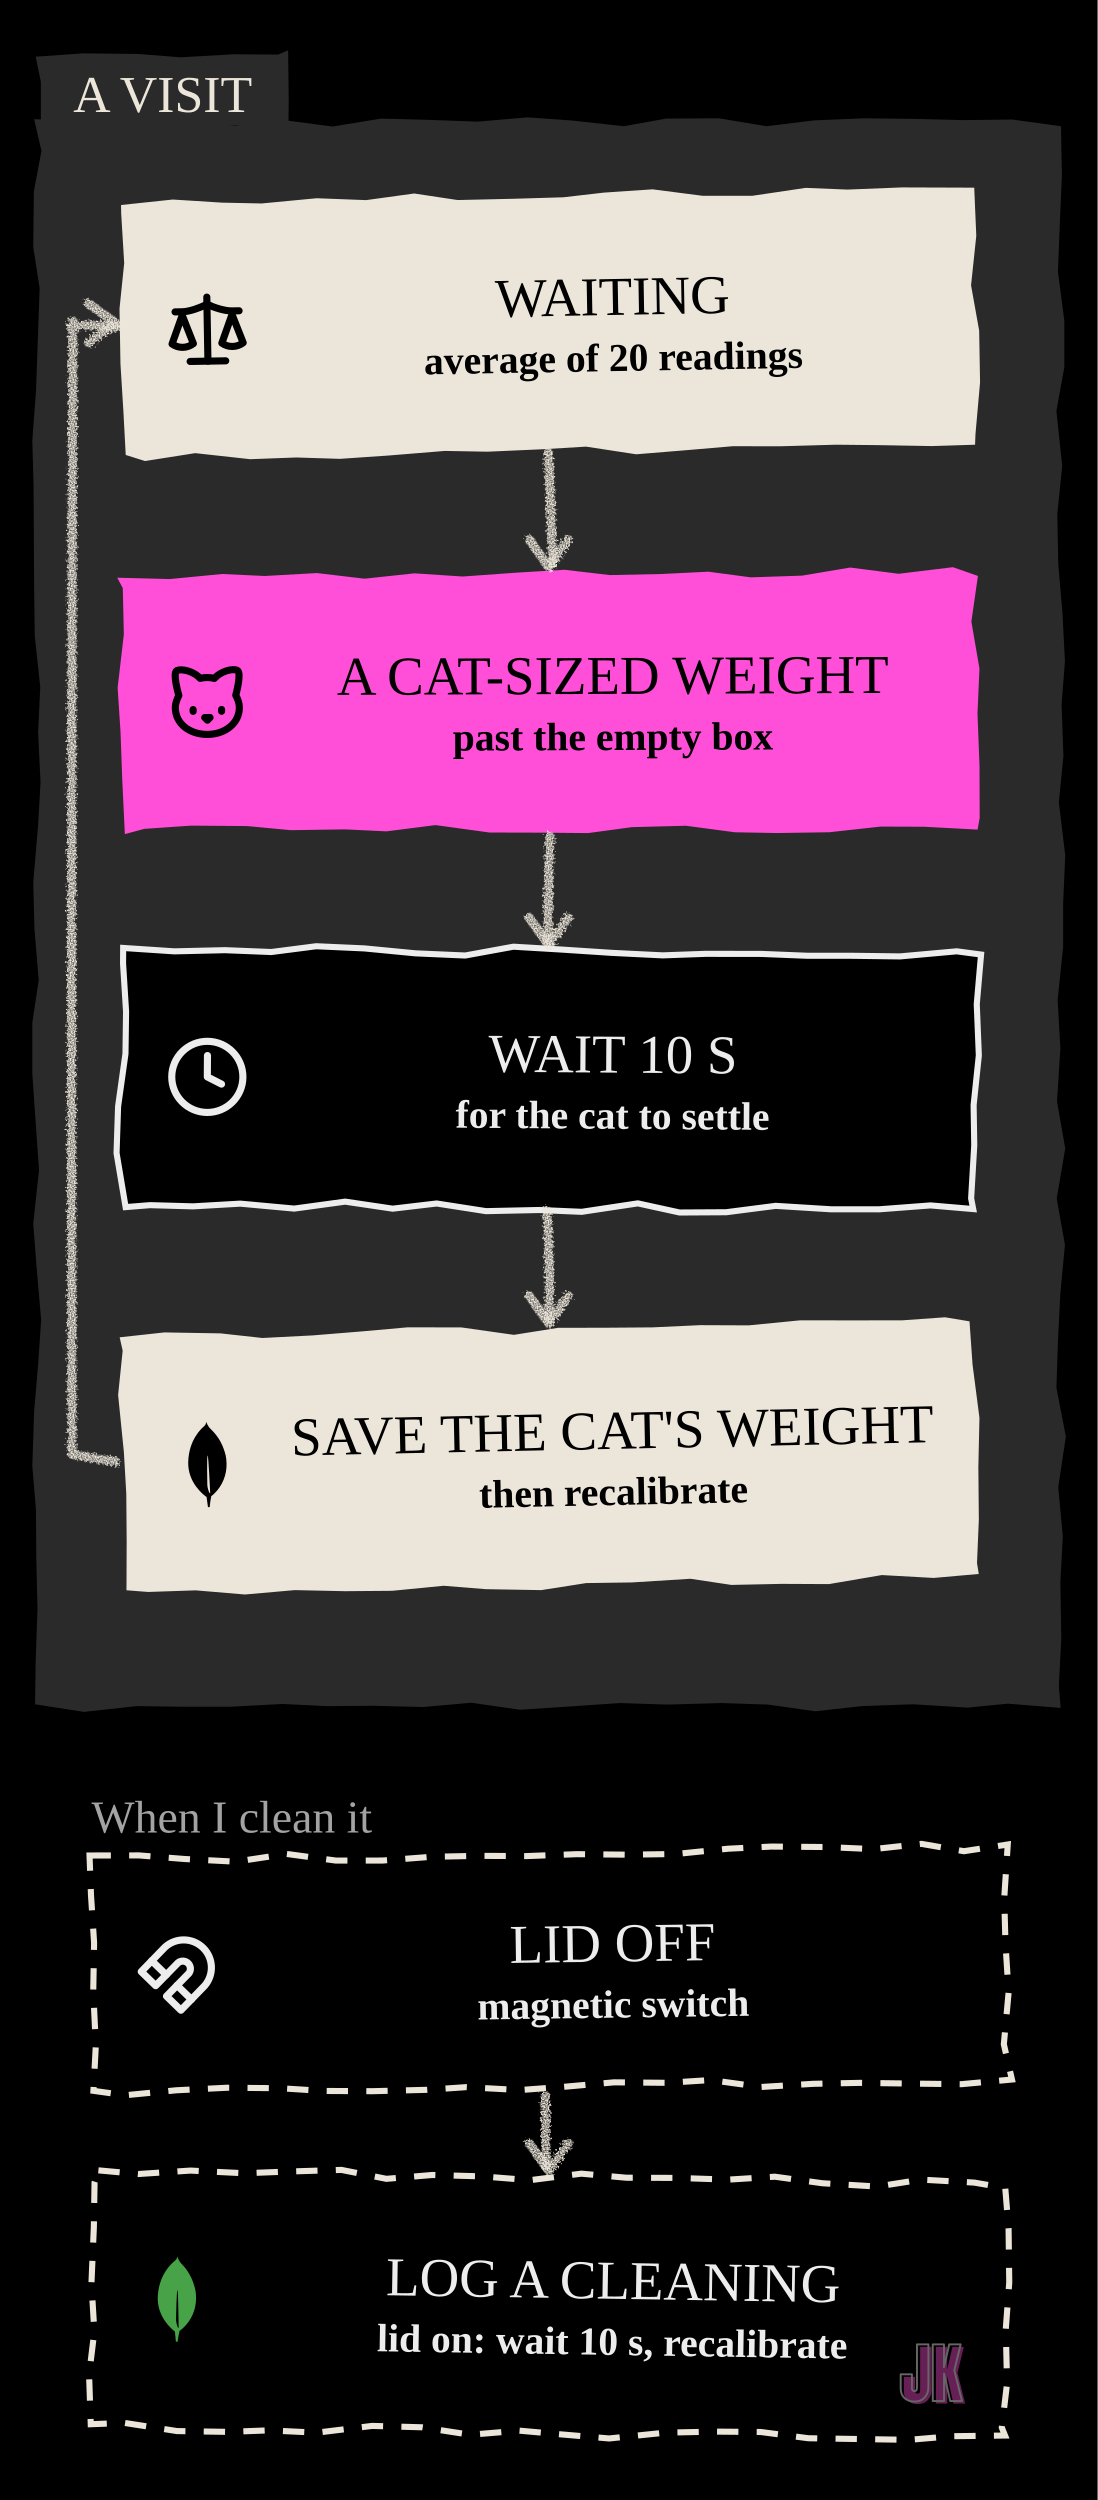
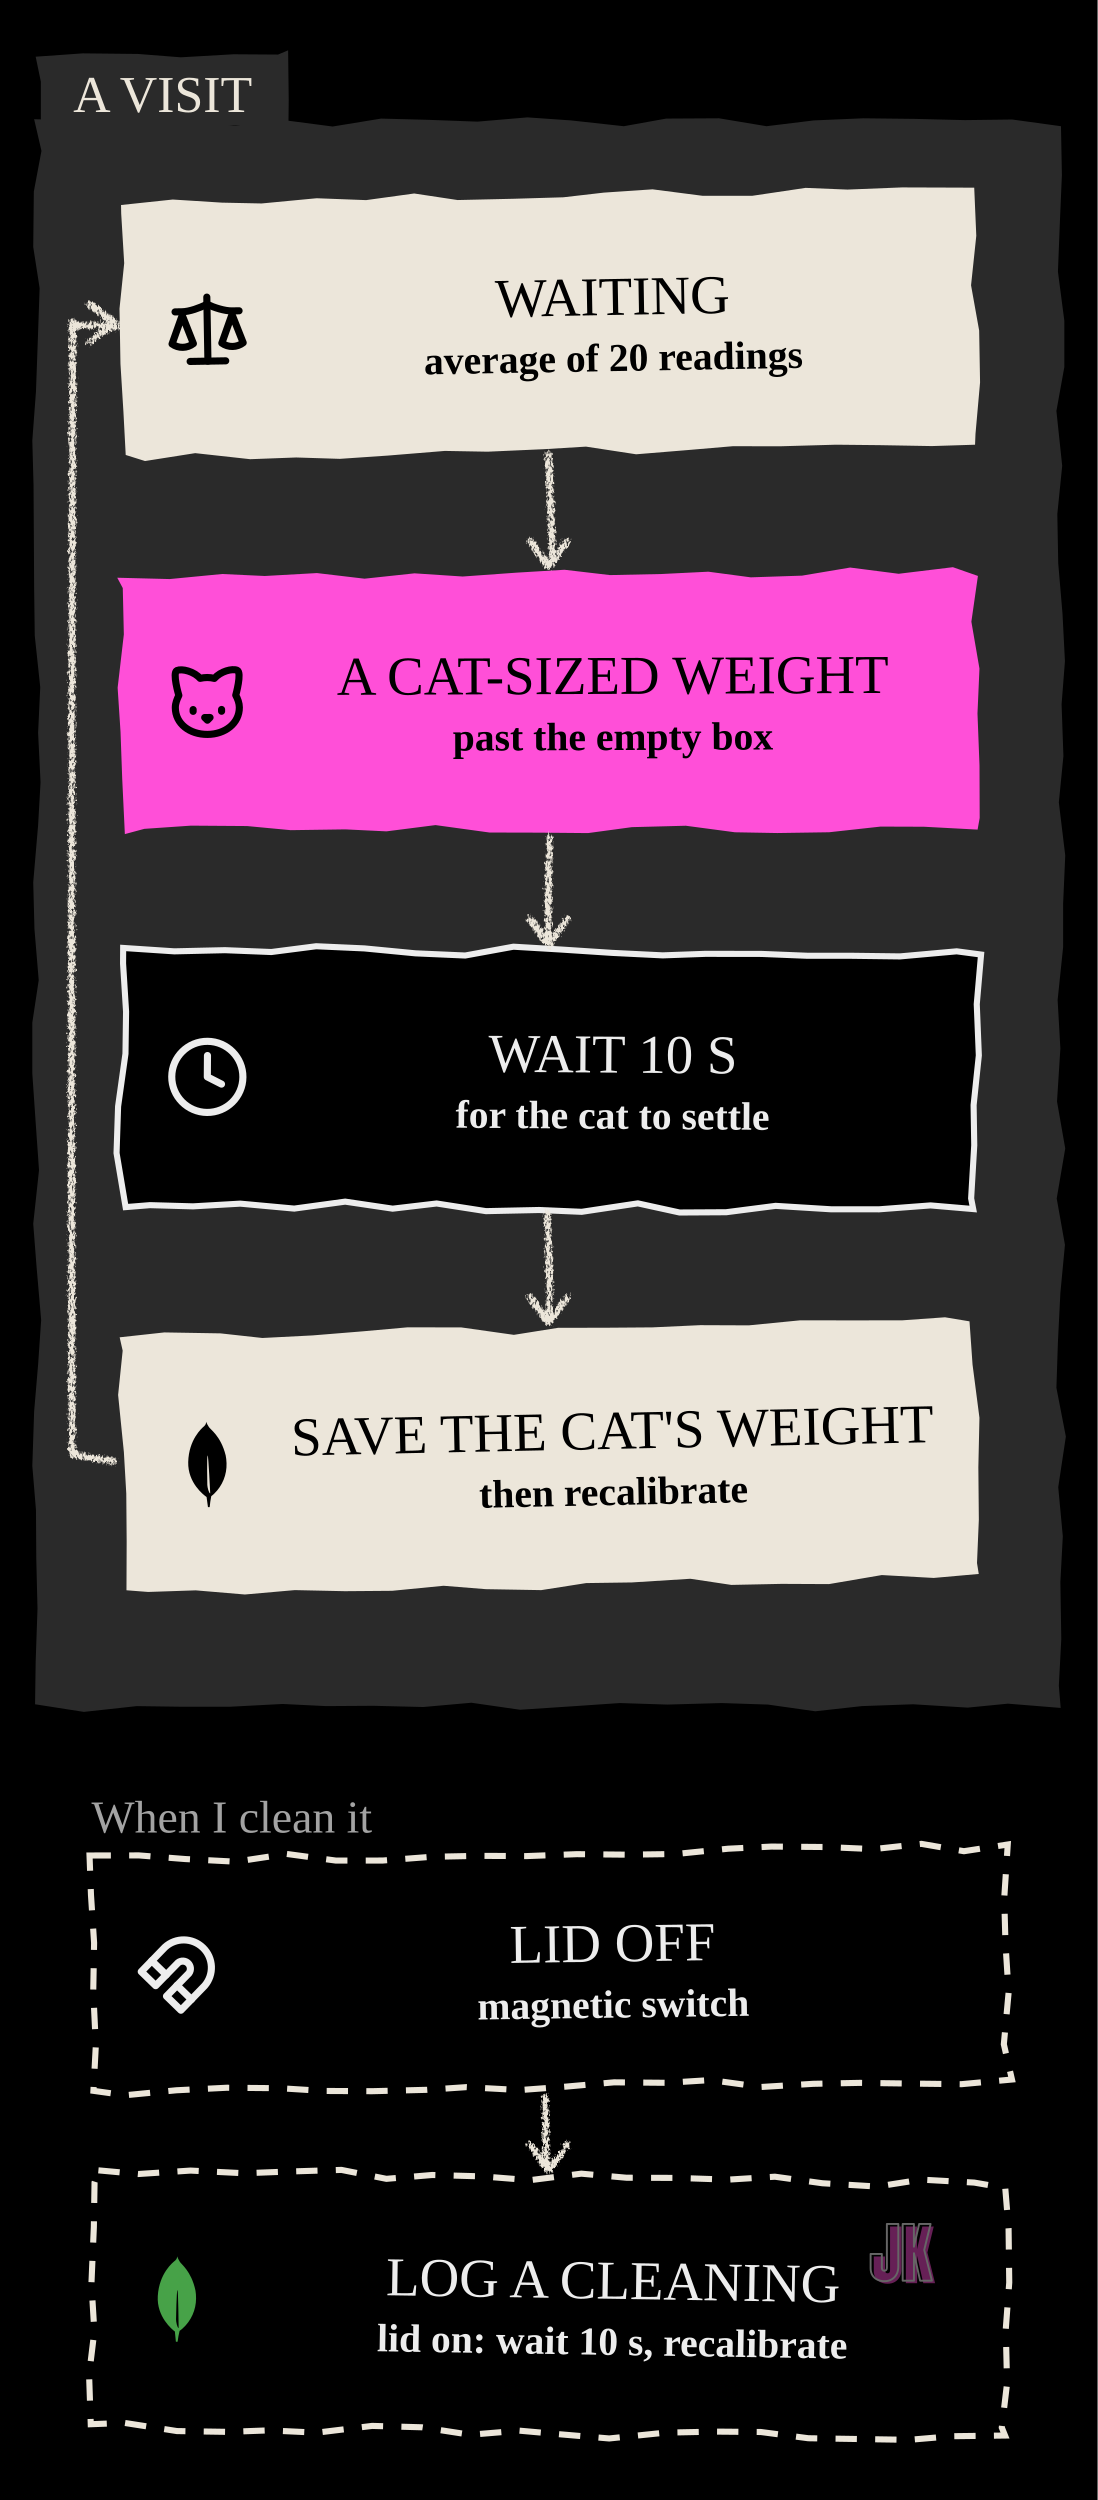
<svg xmlns="http://www.w3.org/2000/svg" viewBox="0 0 360 820" width="360" height="820" role="img" aria-label="How the litter box works. The scale under the box keeps an average of its last 20 readings. When the average goes past the empty box plus a cat-sized weight, the box waits 10 seconds for the cat to settle, writes the cat's weight to MongoDB, and recalibrates the empty weight. Lifting the lid trips a magnetic switch, which logs a cleaning to MongoDB; putting it back waits 10 seconds and recalibrates.">
  <defs>
    <filter id="an-introduction-to-iot-internet-of-toilets-how-the-box-works-phone-crayon-1" filterUnits="userSpaceOnUse" x="168.9" y="137.6" width="23.3" height="58.6">
      <feTurbulence type="fractalNoise" baseFrequency="1.2" numOctaves="2" seed="3" result="n" />
      <feDisplacementMap in="SourceGraphic" in2="n" scale="2.5" result="d" />
-       <feTurbulence type="fractalNoise" baseFrequency="2.2" seed="8" result="g" />
-       <feColorMatrix in="g" type="matrix" values="0 0 0 0 0  0 0 0 0 0  0 0 0 0 0  0 0 0 -1.6 1.5" result="holes" />
-       <feComposite in="d" in2="holes" operator="in" />
+       <feTurbulence type="fractalNoise" baseFrequency="1.5 0.75" numOctaves="3" seed="8" result="g" />
+       <feColorMatrix in="g" type="matrix" values="0 0 0 0 0  0 0 0 0 0  0 0 0 0 0  1 0 0 0 0" result="tooth" />
+       <feGaussianBlur in="d" stdDeviation="1.2" result="p" />
+       <feComposite in="tooth" in2="p" operator="arithmetic" k2="0.5" k3="0.55" result="sum" />
+       <feComponentTransfer in="sum" result="wax">
+         <feFuncA type="linear" slope="7" intercept="-3.6" />
+       </feComponentTransfer>
+       <feComposite in="d" in2="wax" operator="in" />
    </filter>
    <filter id="an-introduction-to-iot-internet-of-toilets-how-the-box-works-phone-crayon-2" filterUnits="userSpaceOnUse" x="162.6" y="166" width="34.8" height="31">
      <feTurbulence type="fractalNoise" baseFrequency="1.2" numOctaves="2" seed="3" result="n" />
      <feDisplacementMap in="SourceGraphic" in2="n" scale="2.5" result="d" />
-       <feTurbulence type="fractalNoise" baseFrequency="2.2" seed="8" result="g" />
-       <feColorMatrix in="g" type="matrix" values="0 0 0 0 0  0 0 0 0 0  0 0 0 0 0  0 0 0 -1.6 1.5" result="holes" />
-       <feComposite in="d" in2="holes" operator="in" />
+       <feTurbulence type="fractalNoise" baseFrequency="1.5 0.75" numOctaves="3" seed="8" result="g" />
+       <feColorMatrix in="g" type="matrix" values="0 0 0 0 0  0 0 0 0 0  0 0 0 0 0  1 0 0 0 0" result="tooth" />
+       <feGaussianBlur in="d" stdDeviation="1.2" result="p" />
+       <feComposite in="tooth" in2="p" operator="arithmetic" k2="0.5" k3="0.55" result="sum" />
+       <feComponentTransfer in="sum" result="wax">
+         <feFuncA type="linear" slope="7" intercept="-3.6" />
+       </feComponentTransfer>
+       <feComposite in="d" in2="wax" operator="in" />
    </filter>
    <filter id="an-introduction-to-iot-internet-of-toilets-how-the-box-works-phone-crayon-3" filterUnits="userSpaceOnUse" x="168.6" y="263.4" width="22.8" height="56.5">
      <feTurbulence type="fractalNoise" baseFrequency="1.2" numOctaves="2" seed="3" result="n" />
      <feDisplacementMap in="SourceGraphic" in2="n" scale="2.5" result="d" />
-       <feTurbulence type="fractalNoise" baseFrequency="2.2" seed="8" result="g" />
-       <feColorMatrix in="g" type="matrix" values="0 0 0 0 0  0 0 0 0 0  0 0 0 0 0  0 0 0 -1.6 1.5" result="holes" />
-       <feComposite in="d" in2="holes" operator="in" />
+       <feTurbulence type="fractalNoise" baseFrequency="1.5 0.75" numOctaves="3" seed="8" result="g" />
+       <feColorMatrix in="g" type="matrix" values="0 0 0 0 0  0 0 0 0 0  0 0 0 0 0  1 0 0 0 0" result="tooth" />
+       <feGaussianBlur in="d" stdDeviation="1.2" result="p" />
+       <feComposite in="tooth" in2="p" operator="arithmetic" k2="0.5" k3="0.55" result="sum" />
+       <feComponentTransfer in="sum" result="wax">
+         <feFuncA type="linear" slope="7" intercept="-3.6" />
+       </feComponentTransfer>
+       <feComposite in="d" in2="wax" operator="in" />
    </filter>
    <filter id="an-introduction-to-iot-internet-of-toilets-how-the-box-works-phone-crayon-4" filterUnits="userSpaceOnUse" x="162.6" y="290" width="34.8" height="31">
      <feTurbulence type="fractalNoise" baseFrequency="1.2" numOctaves="2" seed="3" result="n" />
      <feDisplacementMap in="SourceGraphic" in2="n" scale="2.5" result="d" />
-       <feTurbulence type="fractalNoise" baseFrequency="2.2" seed="8" result="g" />
-       <feColorMatrix in="g" type="matrix" values="0 0 0 0 0  0 0 0 0 0  0 0 0 0 0  0 0 0 -1.6 1.5" result="holes" />
-       <feComposite in="d" in2="holes" operator="in" />
+       <feTurbulence type="fractalNoise" baseFrequency="1.5 0.75" numOctaves="3" seed="8" result="g" />
+       <feColorMatrix in="g" type="matrix" values="0 0 0 0 0  0 0 0 0 0  0 0 0 0 0  1 0 0 0 0" result="tooth" />
+       <feGaussianBlur in="d" stdDeviation="1.2" result="p" />
+       <feComposite in="tooth" in2="p" operator="arithmetic" k2="0.5" k3="0.55" result="sum" />
+       <feComponentTransfer in="sum" result="wax">
+         <feFuncA type="linear" slope="7" intercept="-3.6" />
+       </feComponentTransfer>
+       <feComposite in="d" in2="wax" operator="in" />
    </filter>
    <filter id="an-introduction-to-iot-internet-of-toilets-how-the-box-works-phone-crayon-5" filterUnits="userSpaceOnUse" x="168.4" y="386.1" width="23.1" height="57.5">
      <feTurbulence type="fractalNoise" baseFrequency="1.2" numOctaves="2" seed="3" result="n" />
      <feDisplacementMap in="SourceGraphic" in2="n" scale="2.5" result="d" />
-       <feTurbulence type="fractalNoise" baseFrequency="2.2" seed="8" result="g" />
-       <feColorMatrix in="g" type="matrix" values="0 0 0 0 0  0 0 0 0 0  0 0 0 0 0  0 0 0 -1.6 1.5" result="holes" />
-       <feComposite in="d" in2="holes" operator="in" />
+       <feTurbulence type="fractalNoise" baseFrequency="1.5 0.75" numOctaves="3" seed="8" result="g" />
+       <feColorMatrix in="g" type="matrix" values="0 0 0 0 0  0 0 0 0 0  0 0 0 0 0  1 0 0 0 0" result="tooth" />
+       <feGaussianBlur in="d" stdDeviation="1.2" result="p" />
+       <feComposite in="tooth" in2="p" operator="arithmetic" k2="0.5" k3="0.55" result="sum" />
+       <feComponentTransfer in="sum" result="wax">
+         <feFuncA type="linear" slope="7" intercept="-3.6" />
+       </feComponentTransfer>
+       <feComposite in="d" in2="wax" operator="in" />
    </filter>
    <filter id="an-introduction-to-iot-internet-of-toilets-how-the-box-works-phone-crayon-6" filterUnits="userSpaceOnUse" x="162.6" y="414" width="34.8" height="31">
      <feTurbulence type="fractalNoise" baseFrequency="1.2" numOctaves="2" seed="3" result="n" />
      <feDisplacementMap in="SourceGraphic" in2="n" scale="2.5" result="d" />
-       <feTurbulence type="fractalNoise" baseFrequency="2.2" seed="8" result="g" />
-       <feColorMatrix in="g" type="matrix" values="0 0 0 0 0  0 0 0 0 0  0 0 0 0 0  0 0 0 -1.6 1.5" result="holes" />
-       <feComposite in="d" in2="holes" operator="in" />
+       <feTurbulence type="fractalNoise" baseFrequency="1.5 0.75" numOctaves="3" seed="8" result="g" />
+       <feColorMatrix in="g" type="matrix" values="0 0 0 0 0  0 0 0 0 0  0 0 0 0 0  1 0 0 0 0" result="tooth" />
+       <feGaussianBlur in="d" stdDeviation="1.2" result="p" />
+       <feComposite in="tooth" in2="p" operator="arithmetic" k2="0.5" k3="0.55" result="sum" />
+       <feComponentTransfer in="sum" result="wax">
+         <feFuncA type="linear" slope="7" intercept="-3.6" />
+       </feComponentTransfer>
+       <feComposite in="d" in2="wax" operator="in" />
    </filter>
    <filter id="an-introduction-to-iot-internet-of-toilets-how-the-box-works-phone-crayon-7" filterUnits="userSpaceOnUse" x="12.1" y="94.4" width="38.1" height="396">
      <feTurbulence type="fractalNoise" baseFrequency="1.2" numOctaves="2" seed="3" result="n" />
      <feDisplacementMap in="SourceGraphic" in2="n" scale="2.5" result="d" />
-       <feTurbulence type="fractalNoise" baseFrequency="2.2" seed="8" result="g" />
-       <feColorMatrix in="g" type="matrix" values="0 0 0 0 0  0 0 0 0 0  0 0 0 0 0  0 0 0 -1.6 1.5" result="holes" />
-       <feComposite in="d" in2="holes" operator="in" />
+       <feTurbulence type="fractalNoise" baseFrequency="1.5 0.75" numOctaves="3" seed="8" result="g" />
+       <feColorMatrix in="g" type="matrix" values="0 0 0 0 0  0 0 0 0 0  0 0 0 0 0  1 0 0 0 0" result="tooth" />
+       <feGaussianBlur in="d" stdDeviation="1.2" result="p" />
+       <feComposite in="tooth" in2="p" operator="arithmetic" k2="0.5" k3="0.55" result="sum" />
+       <feComponentTransfer in="sum" result="wax">
+         <feFuncA type="linear" slope="7" intercept="-3.6" />
+       </feComponentTransfer>
+       <feComposite in="d" in2="wax" operator="in" />
    </filter>
    <filter id="an-introduction-to-iot-internet-of-toilets-how-the-box-works-phone-crayon-8" filterUnits="userSpaceOnUse" x="18" y="88.6" width="31" height="34.8">
      <feTurbulence type="fractalNoise" baseFrequency="1.2" numOctaves="2" seed="3" result="n" />
      <feDisplacementMap in="SourceGraphic" in2="n" scale="2.5" result="d" />
-       <feTurbulence type="fractalNoise" baseFrequency="2.2" seed="8" result="g" />
-       <feColorMatrix in="g" type="matrix" values="0 0 0 0 0  0 0 0 0 0  0 0 0 0 0  0 0 0 -1.6 1.5" result="holes" />
-       <feComposite in="d" in2="holes" operator="in" />
+       <feTurbulence type="fractalNoise" baseFrequency="1.5 0.75" numOctaves="3" seed="8" result="g" />
+       <feColorMatrix in="g" type="matrix" values="0 0 0 0 0  0 0 0 0 0  0 0 0 0 0  1 0 0 0 0" result="tooth" />
+       <feGaussianBlur in="d" stdDeviation="1.2" result="p" />
+       <feComposite in="tooth" in2="p" operator="arithmetic" k2="0.5" k3="0.55" result="sum" />
+       <feComponentTransfer in="sum" result="wax">
+         <feFuncA type="linear" slope="7" intercept="-3.6" />
+       </feComponentTransfer>
+       <feComposite in="d" in2="wax" operator="in" />
    </filter>
    <filter id="an-introduction-to-iot-internet-of-toilets-how-the-box-works-phone-crayon-9" filterUnits="userSpaceOnUse" x="167.8" y="676.4" width="22.4" height="45.3">
      <feTurbulence type="fractalNoise" baseFrequency="1.2" numOctaves="2" seed="3" result="n" />
      <feDisplacementMap in="SourceGraphic" in2="n" scale="2.5" result="d" />
-       <feTurbulence type="fractalNoise" baseFrequency="2.2" seed="8" result="g" />
-       <feColorMatrix in="g" type="matrix" values="0 0 0 0 0  0 0 0 0 0  0 0 0 0 0  0 0 0 -1.6 1.5" result="holes" />
-       <feComposite in="d" in2="holes" operator="in" />
+       <feTurbulence type="fractalNoise" baseFrequency="1.5 0.75" numOctaves="3" seed="8" result="g" />
+       <feColorMatrix in="g" type="matrix" values="0 0 0 0 0  0 0 0 0 0  0 0 0 0 0  1 0 0 0 0" result="tooth" />
+       <feGaussianBlur in="d" stdDeviation="1.2" result="p" />
+       <feComposite in="tooth" in2="p" operator="arithmetic" k2="0.5" k3="0.55" result="sum" />
+       <feComponentTransfer in="sum" result="wax">
+         <feFuncA type="linear" slope="7" intercept="-3.6" />
+       </feComponentTransfer>
+       <feComposite in="d" in2="wax" operator="in" />
    </filter>
    <filter id="an-introduction-to-iot-internet-of-toilets-how-the-box-works-phone-crayon-10" filterUnits="userSpaceOnUse" x="162.6" y="692" width="34.8" height="31">
      <feTurbulence type="fractalNoise" baseFrequency="1.2" numOctaves="2" seed="3" result="n" />
      <feDisplacementMap in="SourceGraphic" in2="n" scale="2.5" result="d" />
-       <feTurbulence type="fractalNoise" baseFrequency="2.2" seed="8" result="g" />
-       <feColorMatrix in="g" type="matrix" values="0 0 0 0 0  0 0 0 0 0  0 0 0 0 0  0 0 0 -1.6 1.5" result="holes" />
-       <feComposite in="d" in2="holes" operator="in" />
+       <feTurbulence type="fractalNoise" baseFrequency="1.5 0.75" numOctaves="3" seed="8" result="g" />
+       <feColorMatrix in="g" type="matrix" values="0 0 0 0 0  0 0 0 0 0  0 0 0 0 0  1 0 0 0 0" result="tooth" />
+       <feGaussianBlur in="d" stdDeviation="1.2" result="p" />
+       <feComposite in="tooth" in2="p" operator="arithmetic" k2="0.5" k3="0.55" result="sum" />
+       <feComponentTransfer in="sum" result="wax">
+         <feFuncA type="linear" slope="7" intercept="-3.6" />
+       </feComponentTransfer>
+       <feComposite in="d" in2="wax" operator="in" />
    </filter>
  </defs>
  <rect width="360" height="820" fill="#000000" />
  <path class="d-paper" d="M11.2,39.1 L29.4,39.6 L43.2,40.8 L59.2,39.4 L76.6,41.3 L92.3,39.3 L109.1,41.5 L125,38.9 L140.3,39.3 L156.6,39.9 L173,38.5 L187.3,39.5 L204.6,41.4 L218.5,38.9 L235.8,38.8 L251.4,41.4 L266.9,39.5 L283.2,38.8 L300.1,39 L316.5,39.4 L332,39.2 L348,41.4 L348.3,57.4 L347.7,71.4 L347,89.1 L349.1,105.2 L349.1,120.4 L346.5,134.8 L348.4,152.8 L346.8,168.6 L347.1,184.8 L348.5,201.3 L349.3,216.9 L348.2,231 L348.8,248 L347.3,263.2 L349.4,280.6 L348.7,296.5 L348.7,310.7 L346.9,328 L347.8,343.9 L346.7,361.3 L349.4,376.7 L346.6,393.1 L349.3,408.3 L347.8,424.1 L347,440.1 L346.5,455.2 L349.6,471.2 L347.1,487.8 L348.6,503.9 L347.8,518.9 L348.1,537.6 L347.3,552.9 L347.9,560.2 L330.6,558.8 L317.4,560.1 L299.5,559 L282.7,559.6 L267.4,561.3 L251.9,559.1 L236.7,558.6 L218.9,559.1 L203.3,558.6 L188.7,559.6 L170.6,560.8 L154.6,558.5 L138.8,559.9 L122.5,559.5 L106.9,559.6 L92.7,558.9 L75.6,559.8 L58.7,559.8 L44.9,559.6 L27.5,561.5 L11.5,559 L11.7,545 L12.3,527.7 L11.9,511.1 L11.8,495.3 L10.6,480.8 L11.2,462.9 L12.5,447.6 L13.5,433 L12,415.6 L10.9,401.4 L12.8,383.8 L11.7,368.2 L10.6,352.1 L10.6,335.4 L12.7,321.5 L11.3,304.7 L10.9,289.4 L12.5,270.7 L13.3,256.6 L12.5,240.4 L13.2,225.4 L11.4,208.5 L11.2,193.1 L11.1,175.2 L11,159.1 L10.6,144.5 L11.8,128.4 L12.4,111.7 L13,94.5 L10.9,81 L11.1,62.8 L13.6,49.5 Z" fill="#2a2a2a" />
  <path class="d-paper" d="M11.7,18.6 L27.2,17.5 L45.3,17.7 L59.3,18.8 L76.6,17.8 L91.2,17.9 L94.5,16.5 L94.7,32.8 L94.6,41.6 L77.7,41.1 L60.8,42.4 L46.5,42.8 L31.5,41 L13.9,43 L13.4,41.6 L13.4,26.8 Z" fill="#2a2a2a" />
  <text x="24" y="31" font-family="var(--font-anton, Anton), Impact, sans-serif" font-size="17" fill="#ece6da" text-anchor="start" dominant-baseline="central">A VISIT</text>
  <g transform="rotate(-1 180 106)">
    <path class="d-paper" d="M40.4,64.8 L57.4,63.3 L73.5,64.6 L86.5,65.1 L104.6,63.7 L120.8,64.6 L136.6,62.7 L150.8,65.1 L169.3,65 L185.5,64.8 L198.8,63.5 L214.8,62.7 L231.1,65.1 L247.4,65.4 L265,63.1 L278.7,63.9 L296.6,63.5 L310.9,63.8 L320.3,64 L320.7,79.8 L318.7,96 L321.1,110.9 L321.1,127.9 L319.3,144.8 L319.1,148.3 L304.9,148.5 L287.9,147.9 L273.5,147.5 L255.1,147.7 L239.7,147.4 L225,148.4 L207.9,149.5 L191.5,146.7 L177.6,147.3 L159.2,147.8 L145.2,147.3 L126.5,148.5 L110.7,149.3 L96.4,148.6 L81.3,148.9 L63.3,146.6 L46.8,148.9 L40.5,146.8 L40,132.7 L39.3,116.9 L39.3,98.8 L41.1,83.9 L40.4,67.6 Z" fill="#ece6da" />
    <svg x="54" y="92" width="28" height="28" viewBox="0 0 24 24">
      <g fill="none" stroke="#000000" stroke-width="2" stroke-linecap="round" stroke-linejoin="round">
        <path d="m16 16 3-8 3 8c-.87.65-1.92 1-3 1s-2.13-.35-3-1Z" />
        <path d="m2 16 3-8 3 8c-.87.65-1.92 1-3 1s-2.13-.35-3-1Z" />
        <path d="M7 21h10" />
        <path d="M12 3v18" />
        <path d="M3 7h2c2 0 5-1 7-2 2 1 5 2 7 2h2" />
      </g>
    </svg>
    <text x="201" y="97.6" font-family="var(--font-anton, Anton), Impact, sans-serif" font-size="18" fill="#000000" text-anchor="middle" dominant-baseline="central">WAITING</text>
    <text x="201" y="117.7" font-family="var(--font-hanken-grotesk, 'Hanken Grotesk'), Arial, sans-serif" font-size="13" font-weight="600" fill="#000000" text-anchor="middle" dominant-baseline="central">average of 20 readings</text>
  </g>
  <g transform="rotate(-0.2 180 230)">
    <path class="d-paper" d="M38.6,189 L55.8,189.5 L73,187.9 L87,188.6 L104.1,187.7 L119.7,189.6 L136.1,187.9 L151.9,189 L169.5,187.8 L185.3,186.9 L200.2,188.7 L217.2,188.4 L232.5,187.7 L246.4,189.6 L263.2,189.1 L279,186.5 L294.9,188.6 L312.7,186.5 L320.9,189.4 L318.7,204.4 L321.3,219.8 L320.6,234.5 L321.2,251.6 L321.2,268.8 L320.5,272.6 L302.9,271.6 L288.7,271.5 L271.8,273.3 L254.8,273.5 L240.9,273.2 L224.8,271 L207.1,271.4 L192.7,273.3 L177,273.1 L160.4,273 L142.7,270.5 L126.6,272.5 L113.1,271.8 L95.2,272 L80.9,270.6 L62.5,270.4 L47.2,271.4 L40.8,273.1 L40,255 L39.5,239.6 L38.6,225.1 L40.7,207.6 L40.4,192.4 Z" fill="#ff4fd8" />
    <svg x="54" y="216" width="28" height="28" viewBox="0 0 24 24">
      <g fill="none" stroke="#000000" stroke-width="2" stroke-linecap="round" stroke-linejoin="round">
        <path d="M12 5c.67 0 1.35.09 2 .26 1.78-2 5.03-2.84 6.42-2.26 1.4.58-.42 7-.42 7 .57 1.07 1 2.24 1 3.44C21 17.9 16.97 21 12 21s-9-3-9-7.56c0-1.25.5-2.4 1-3.44 0 0-1.89-6.42-.5-7 1.39-.58 4.72.23 6.5 2.23A9.04 9.04 0 0 1 12 5Z" />
        <path d="M8 14v.5" />
        <path d="M16 14v.5" />
        <path d="M11.25 16.25h1.5L12 17l-.75-.75Z" />
      </g>
    </svg>
    <text x="201" y="221.6" font-family="var(--font-anton, Anton), Impact, sans-serif" font-size="18" fill="#000000" text-anchor="middle" dominant-baseline="central">A CAT-SIZED WEIGHT</text>
    <text x="201" y="241.7" font-family="var(--font-hanken-grotesk, 'Hanken Grotesk'), Arial, sans-serif" font-size="13" font-weight="600" fill="#000000" text-anchor="middle" dominant-baseline="central">past the empty box</text>
  </g>
  <g transform="rotate(0.4 180 354)">
    <path class="d-paper" d="M40.1,311.9 L56.9,312.9 L73.5,312.4 L88.7,312.9 L103.4,310.9 L119.2,311.5 L136,313 L152.3,313.6 L168.1,310.6 L183.4,311.4 L200.5,312.4 L217.1,313.1 L231.1,312.5 L249.5,312.4 L264.5,312.9 L278.5,312.8 L294.9,312.9 L313.5,311.1 L321.5,312.1 L320.2,328.4 L321,345.2 L319.4,361.5 L319.7,374.7 L318.8,392.1 L319.5,395.6 L305.5,394.5 L288.6,395.9 L272.9,396 L254.7,395 L238.5,397.2 L223.2,397.4 L209.5,394.5 L191.1,397.4 L177.1,396.9 L159.7,397.4 L143.5,395 L129.1,396.8 L113.5,394.6 L96.8,397 L79.1,395.5 L63.6,396.5 L49.5,396.2 L41.5,396.9 L38.4,379.2 L38.8,363.9 L41.1,346.6 L41.2,332.8 L40.1,317 Z" fill="#000000" stroke="#ededed" stroke-width="2" />
    <svg x="54" y="340" width="28" height="28" viewBox="0 0 24 24">
      <g fill="none" stroke="#ededed" stroke-width="2" stroke-linecap="round" stroke-linejoin="round">
        <circle cx="12" cy="12" r="10" />
        <polyline points="12 6 12 12 16 14" />
      </g>
    </svg>
    <text x="201" y="345.6" font-family="var(--font-anton, Anton), Impact, sans-serif" font-size="18" fill="#ededed" text-anchor="middle" dominant-baseline="central">WAIT 10 S</text>
    <text x="201" y="365.7" font-family="var(--font-hanken-grotesk, 'Hanken Grotesk'), Arial, sans-serif" font-size="13" font-weight="600" fill="#ededed" text-anchor="middle" dominant-baseline="central">for the cat to settle</text>
  </g>
  <g transform="rotate(-1.2 180 478)">
    <path class="d-paper" d="M40.1,435.7 L54.8,434.4 L73.2,435.1 L86.9,436.9 L103.4,436.4 L120,435.4 L134.6,434.4 L152.2,434.8 L169.4,437.6 L183.9,435.6 L199.8,435.9 L214.9,436.1 L230.6,435.7 L246.5,436.1 L263.4,434.8 L281.2,435.2 L297,435.5 L310.9,434.8 L318.9,436.3 L319.6,450.5 L321.5,468 L320.8,484.2 L320.6,501.4 L319.7,515.6 L320.2,519.2 L305.4,520.2 L288.4,518.9 L271,521.5 L255.5,521.1 L239,521.1 L225.6,518.8 L206.4,519.6 L191.4,519.5 L176.6,521.5 L158.4,520.8 L144.6,519.4 L127.7,520.7 L112.2,520.5 L95.8,519.8 L79.4,520.9 L63.3,519.2 L47.7,519.4 L40.6,518.7 L41,502.6 L41.2,487 L40.7,473.4 L39.2,454.6 L41,440.1 Z" fill="#ece6da" />
    <svg x="54" y="464" width="28" height="28" viewBox="0 0 24 24">
      <g fill="#000000">
        <path d="M17.193 9.555c-1.264-5.58-4.252-7.414-4.573-8.115-.28-.394-.53-.954-.735-1.44-.036.495-.055.685-.523 1.184-.723.566-4.438 3.682-4.74 10.02-.282 5.912 4.27 9.435 4.888 9.884l.07.05A73.49 73.49 0 0111.91 24h.481c.114-1.032.284-2.056.51-3.07.417-.296.604-.463.85-.693a11.342 11.342 0 003.639-8.464c.01-.814-.103-1.662-.197-2.218zm-5.336 8.195s0-8.291.275-8.29c.213 0 .49 10.695.49 10.695-.381-.045-.765-1.76-.765-2.405z" />
      </g>
    </svg>
    <text x="201" y="469.6" font-family="var(--font-anton, Anton), Impact, sans-serif" font-size="18" fill="#000000" text-anchor="middle" dominant-baseline="central">SAVE THE CAT'S WEIGHT</text>
    <text x="201" y="489.7" font-family="var(--font-hanken-grotesk, 'Hanken Grotesk'), Arial, sans-serif" font-size="13" font-weight="600" fill="#000000" text-anchor="middle" dominant-baseline="central">then recalibrate</text>
  </g>
  <text x="30" y="596" font-family="var(--font-hanken-grotesk, 'Hanken Grotesk'), Arial, sans-serif" font-size="15" fill="#a3a3a3" text-anchor="start" dominant-baseline="central">When I clean it</text>
  <g transform="rotate(-0.8 180 646)">
    <path class="d-paper" d="M29.9,606.5 L46.1,606.7 L61.2,608.1 L77.8,609.2 L94.6,606.9 L110.7,609.3 L126,609.5 L142,608.5 L157.4,608.4 L173.2,608.7 L189.7,608.3 L206.4,608.7 L222.2,608.7 L239.4,607.2 L253.6,606.7 L271.5,607.1 L287.1,608 L302.8,606.5 L316.7,609.1 L331.1,607.1 L329.7,624.7 L329.9,639.6 L330.7,655.7 L328.9,672.6 L331.4,684.2 L314.8,685.5 L299.5,685.1 L281.5,684.6 L266.2,684.7 L249.1,685.5 L232.6,683 L218.2,683.7 L200.9,683.3 L184.9,684.5 L170,685.4 L152.4,684.2 L139.5,684.9 L121.5,685.1 L105.7,684.8 L91.3,683.7 L73.9,683.3 L57.3,683.9 L40.5,685.3 L30.1,683.7 L31.1,668.8 L30.5,651 L31,635.2 L30.2,619.5 Z" fill="#000000" stroke="#ece6da" stroke-width="2" stroke-dasharray="7 6" />
    <svg x="44" y="632" width="28" height="28" viewBox="0 0 24 24">
      <g fill="none" stroke="#ededed" stroke-width="2" stroke-linecap="round" stroke-linejoin="round">
        <path d="m6 15-4-4 6.75-6.77a7.79 7.79 0 0 1 11 11L13 22l-4-4 6.39-6.36a2.14 2.14 0 0 0-3-3L6 15" />
        <path d="m5 8 4 4" />
        <path d="m12 15 4 4" />
      </g>
    </svg>
    <text x="201" y="637.6" font-family="var(--font-anton, Anton), Impact, sans-serif" font-size="18" fill="#ededed" text-anchor="middle" dominant-baseline="central">LID OFF</text>
    <text x="201" y="657.7" font-family="var(--font-hanken-grotesk, 'Hanken Grotesk'), Arial, sans-serif" font-size="13" font-weight="600" fill="#ededed" text-anchor="middle" dominant-baseline="central">magnetic switch</text>
  </g>
  <g transform="rotate(0.9 180 756)">
    <path class="d-paper" d="M31.6,714.2 L44.7,715.2 L61.8,713.8 L79.5,714.4 L94.2,713.6 L111.3,712.8 L126.1,715.5 L141.1,714 L157.5,714.2 L173.2,715.2 L190,712.8 L204.8,713.9 L221.4,713.7 L238.2,714 L253.5,712.8 L269.1,714.7 L287.1,715.5 L301.5,713 L318.9,713.7 L329.1,715.3 L330.4,728.6 L330.9,746.3 L330,761.6 L330.7,779.4 L329.2,793.9 L330.3,796.5 L312.8,797 L298.9,798.4 L281.8,798.4 L265.8,798.4 L250.2,796.6 L235.5,796.7 L218.9,797.3 L200.5,799.5 L184.6,798.4 L171,797.4 L154.9,799 L139,796.8 L122.7,796.6 L104.6,799.1 L88.8,798.6 L75.6,799.3 L58.7,799.3 L41.5,796.9 L30.4,797.5 L29.6,781.3 L31.1,767 L29.9,751.4 L30.4,732.8 L30.4,718.2 Z" fill="#000000" stroke="#ece6da" stroke-width="2" stroke-dasharray="7 6" />
    <svg x="44" y="742" width="28" height="28" viewBox="0 0 24 24">
      <g fill="#47A248">
        <path d="M17.193 9.555c-1.264-5.58-4.252-7.414-4.573-8.115-.28-.394-.53-.954-.735-1.44-.036.495-.055.685-.523 1.184-.723.566-4.438 3.682-4.74 10.02-.282 5.912 4.27 9.435 4.888 9.884l.07.05A73.49 73.49 0 0111.91 24h.481c.114-1.032.284-2.056.51-3.07.417-.296.604-.463.85-.693a11.342 11.342 0 003.639-8.464c.01-.814-.103-1.662-.197-2.218zm-5.336 8.195s0-8.291.275-8.29c.213 0 .49 10.695.49 10.695-.381-.045-.765-1.76-.765-2.405z" />
      </g>
    </svg>
    <text x="201" y="747.6" font-family="var(--font-anton, Anton), Impact, sans-serif" font-size="18" fill="#ededed" text-anchor="middle" dominant-baseline="central">LOG A CLEANING</text>
    <text x="201" y="767.7" font-family="var(--font-hanken-grotesk, 'Hanken Grotesk'), Arial, sans-serif" font-size="13" font-weight="600" fill="#ededed" text-anchor="middle" dominant-baseline="central">lid on: wait 10 s, recalibrate</text>
  </g>
  <g class="d-flow">
    <path d="M179.9,148.6 Q180.7,166.4 181.2,185.2" fill="none" stroke="#ece6da" stroke-width="3" stroke-linecap="round" stroke-linejoin="round" filter="url(#an-introduction-to-iot-internet-of-toilets-how-the-box-works-phone-crayon-1)" />
    <path d="M173.6,177 L180,186 L186.4,177" fill="none" stroke="#ece6da" stroke-width="3" stroke-linecap="round" stroke-linejoin="round" filter="url(#an-introduction-to-iot-internet-of-toilets-how-the-box-works-phone-crayon-2)" />
  </g>
  <g class="d-flow">
    <path d="M180.4,274.4 Q179.6,290.5 179.8,308.9" fill="none" stroke="#ece6da" stroke-width="3" stroke-linecap="round" stroke-linejoin="round" filter="url(#an-introduction-to-iot-internet-of-toilets-how-the-box-works-phone-crayon-3)" />
    <path d="M173.6,301 L180,310 L186.4,301" fill="none" stroke="#ece6da" stroke-width="3" stroke-linecap="round" stroke-linejoin="round" filter="url(#an-introduction-to-iot-internet-of-toilets-how-the-box-works-phone-crayon-4)" />
  </g>
  <g class="d-flow">
    <path d="M179.4,397.1 Q180.5,414.4 180.1,432.6" fill="none" stroke="#ece6da" stroke-width="3" stroke-linecap="round" stroke-linejoin="round" filter="url(#an-introduction-to-iot-internet-of-toilets-how-the-box-works-phone-crayon-5)" />
    <path d="M173.6,425 L180,434 L186.4,425" fill="none" stroke="#ece6da" stroke-width="3" stroke-linecap="round" stroke-linejoin="round" filter="url(#an-introduction-to-iot-internet-of-toilets-how-the-box-works-phone-crayon-6)" />
  </g>
  <g class="d-flow">
    <path d="M38,479.4 Q31.9,478.6 23.6,477 M23.6,477 Q23.2,289.9 23.9,105.4 M23.1,107 Q30.6,106.2 39.2,107.4" fill="none" stroke="#ece6da" stroke-width="3" stroke-linecap="round" stroke-linejoin="round" filter="url(#an-introduction-to-iot-internet-of-toilets-how-the-box-works-phone-crayon-7)" />
    <path d="M29,112.4 L38,106 L29,99.6" fill="none" stroke="#ece6da" stroke-width="3" stroke-linecap="round" stroke-linejoin="round" filter="url(#an-introduction-to-iot-internet-of-toilets-how-the-box-works-phone-crayon-8)" />
  </g>
  <g class="d-flow">
    <path d="M178.9,687.4 Q178.8,699.3 179.2,710.7" fill="none" stroke="#ece6da" stroke-width="3" stroke-linecap="round" stroke-linejoin="round" filter="url(#an-introduction-to-iot-internet-of-toilets-how-the-box-works-phone-crayon-9)" />
    <path d="M173.6,703 L180,712 L186.4,703" fill="none" stroke="#ece6da" stroke-width="3" stroke-linecap="round" stroke-linejoin="round" filter="url(#an-introduction-to-iot-internet-of-toilets-how-the-box-works-phone-crayon-10)" />
  </g>
-   <g class="jk-mark" opacity="0.4" aria-hidden="true" transform="translate(296.07 769.78) scale(0.186)">
+   <g class="jk-mark" opacity="0.4" aria-hidden="true" transform="translate(286.2 730.3) scale(0.186)">
    <path d="M26.59 100.91 Q19.83 100.91 14.26 98.3 Q8.69 95.68 5.43 90.54 Q2.16 85.4 2.16 77.9 L2.16 52.84 L21.93 52.84 L21.93 76.7 Q21.93 79.32 22.98 80.91 Q24.03 82.5 26.36 82.5 Q30.85 82.5 30.85 76.99 L30.85 0 L51.02 0 L51.02 75 Q51.02 82.95 47.9 88.78 Q44.77 94.6 39.26 97.76 Q33.75 100.91 26.59 100.91 Z M58.69 100 L58.69 0 L78.47 0 L78.47 40.06 L87.78 0 L107.9 0 L96.7 45.8 L110.23 100 L89.49 100 L78.58 51.59 L78.58 100 Z" fill="#ff4fd8" />
    <path d="M26.59 100.91 Q19.83 100.91 14.26 98.3 Q8.69 95.68 5.43 90.54 Q2.16 85.4 2.16 77.9 L2.16 52.84 L21.93 52.84 L21.93 76.7 Q21.93 79.32 22.98 80.91 Q24.03 82.5 26.36 82.5 Q30.85 82.5 30.85 76.99 L30.85 0 L51.02 0 L51.02 75 Q51.02 82.95 47.9 88.78 Q44.77 94.6 39.26 97.76 Q33.75 100.91 26.59 100.91 Z M58.69 100 L58.69 0 L78.47 0 L78.47 40.06 L87.78 0 L107.9 0 L96.7 45.8 L110.23 100 L89.49 100 L78.58 51.59 L78.58 100 Z" fill="none" stroke="#fff" stroke-width="3.4" stroke-linejoin="round" transform="translate(-5.6 -4.5)" />
  </g>
</svg>
